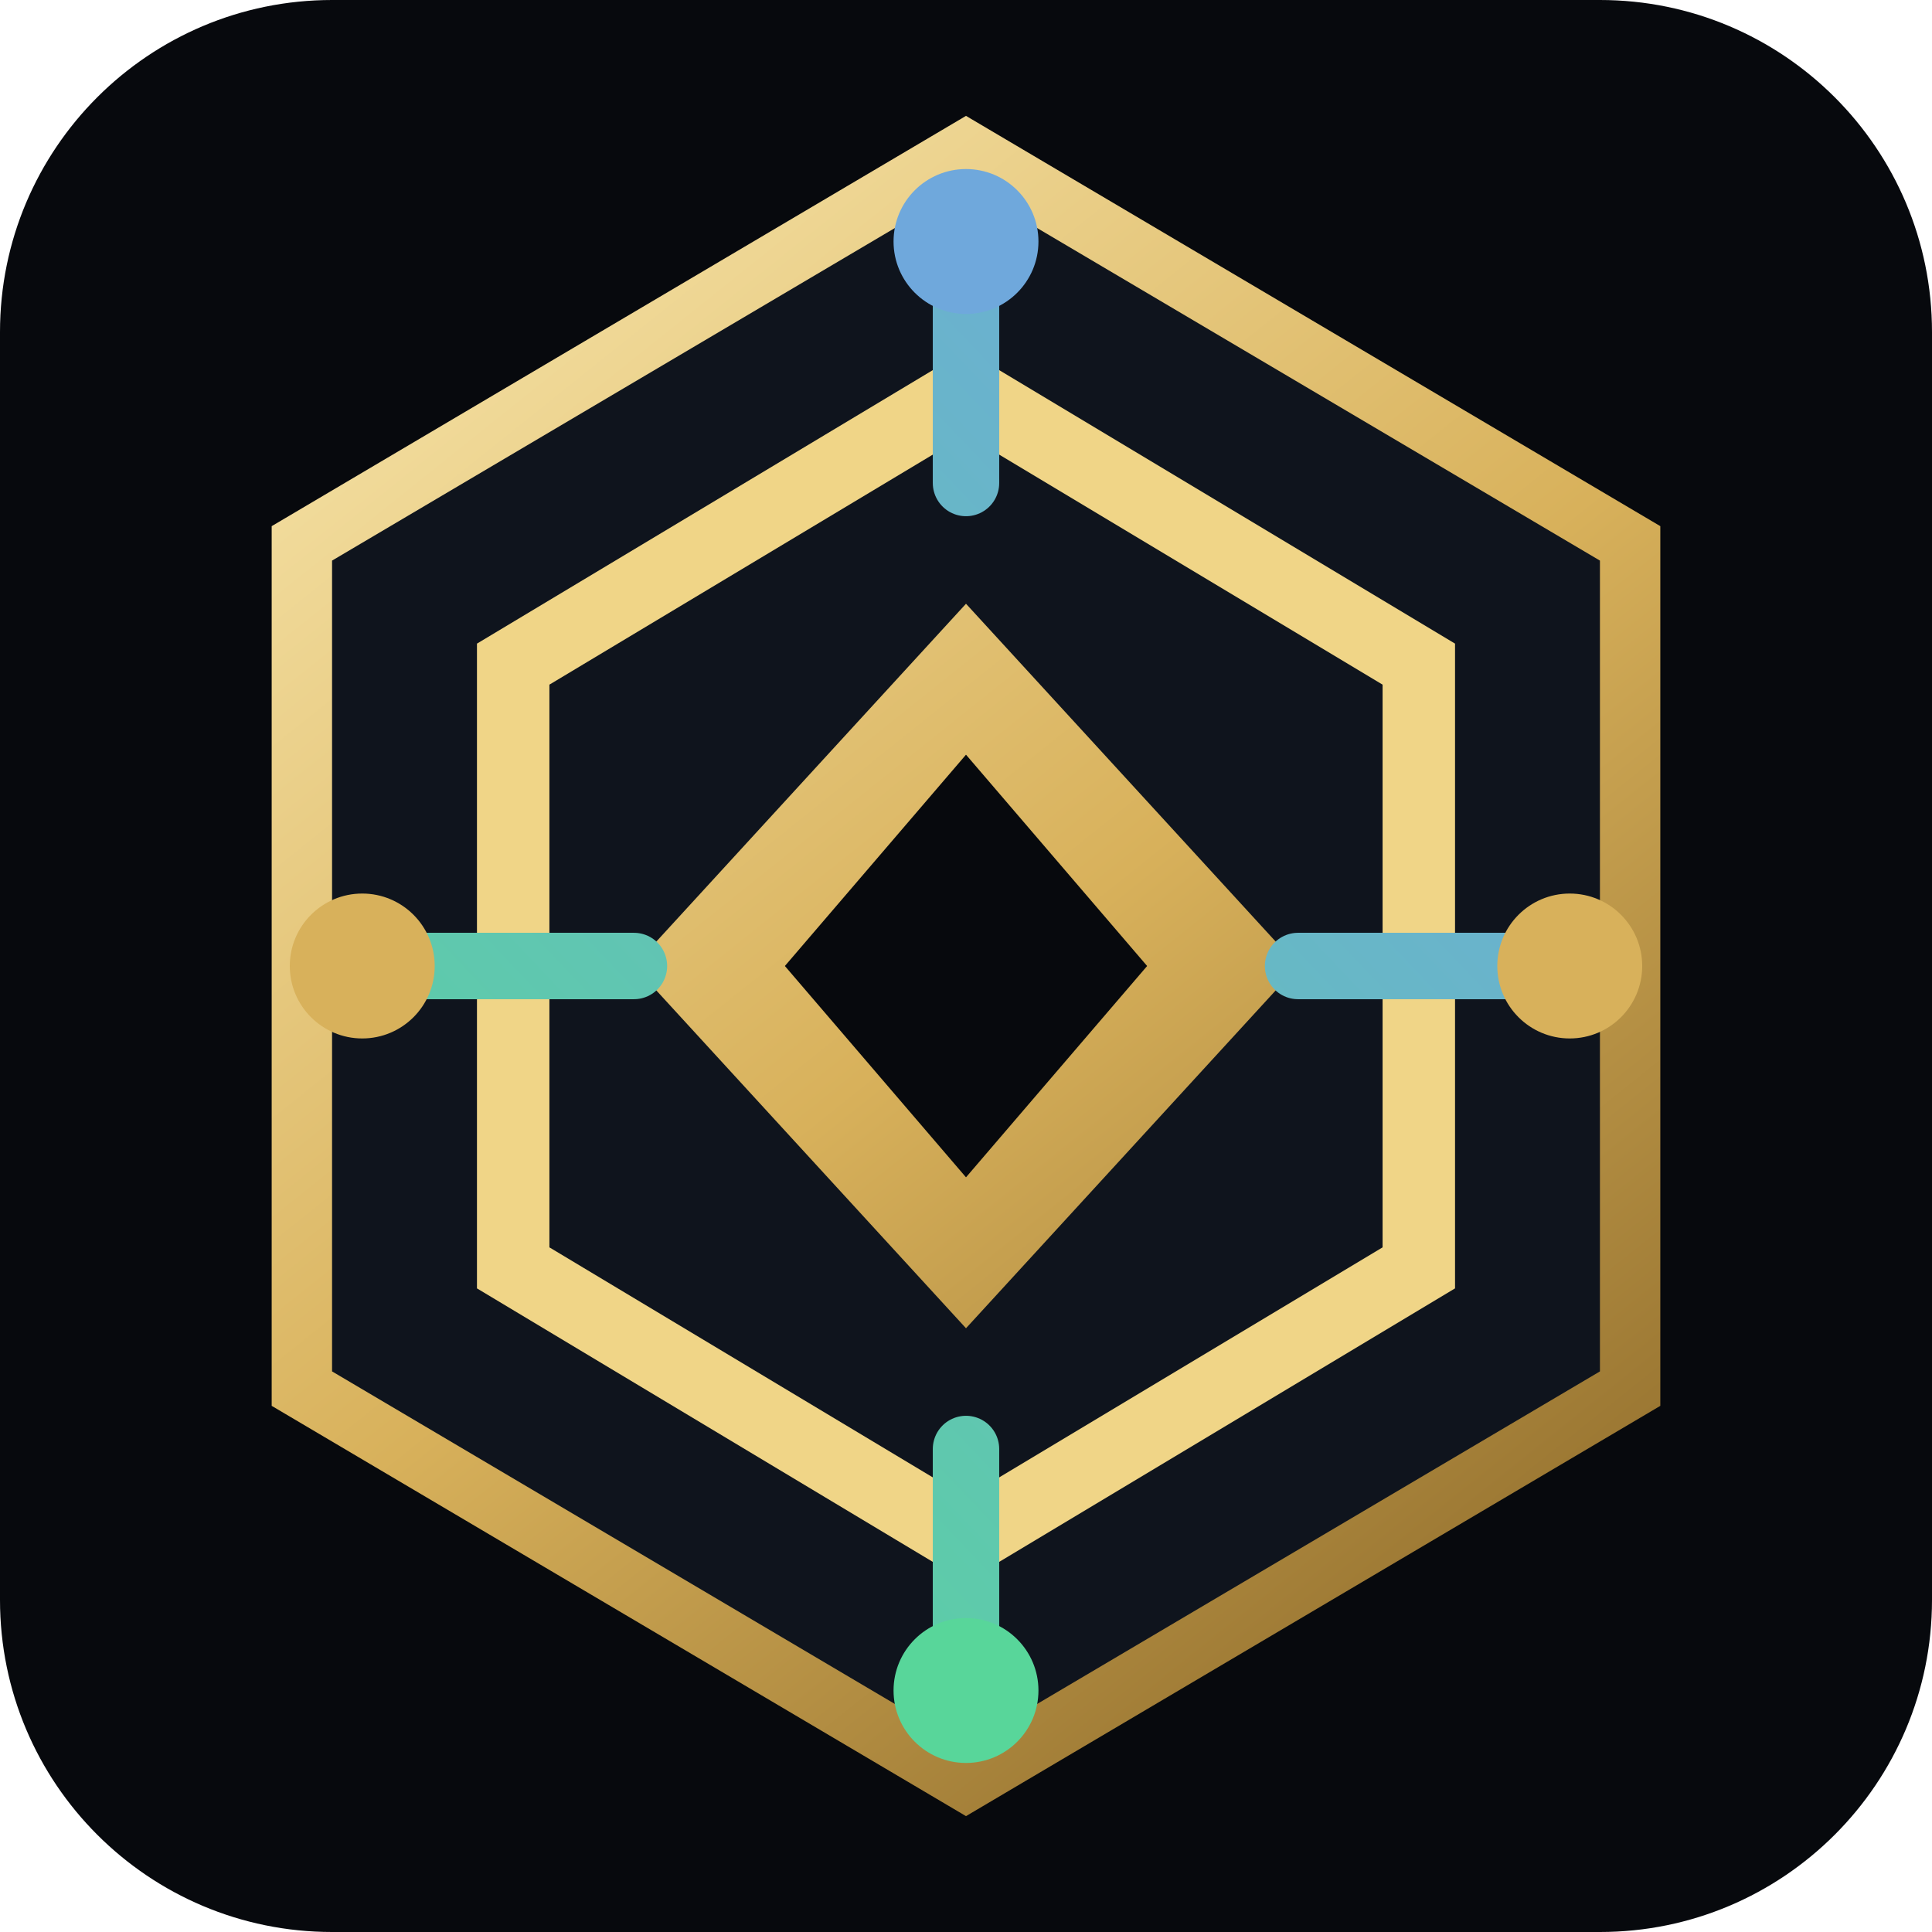
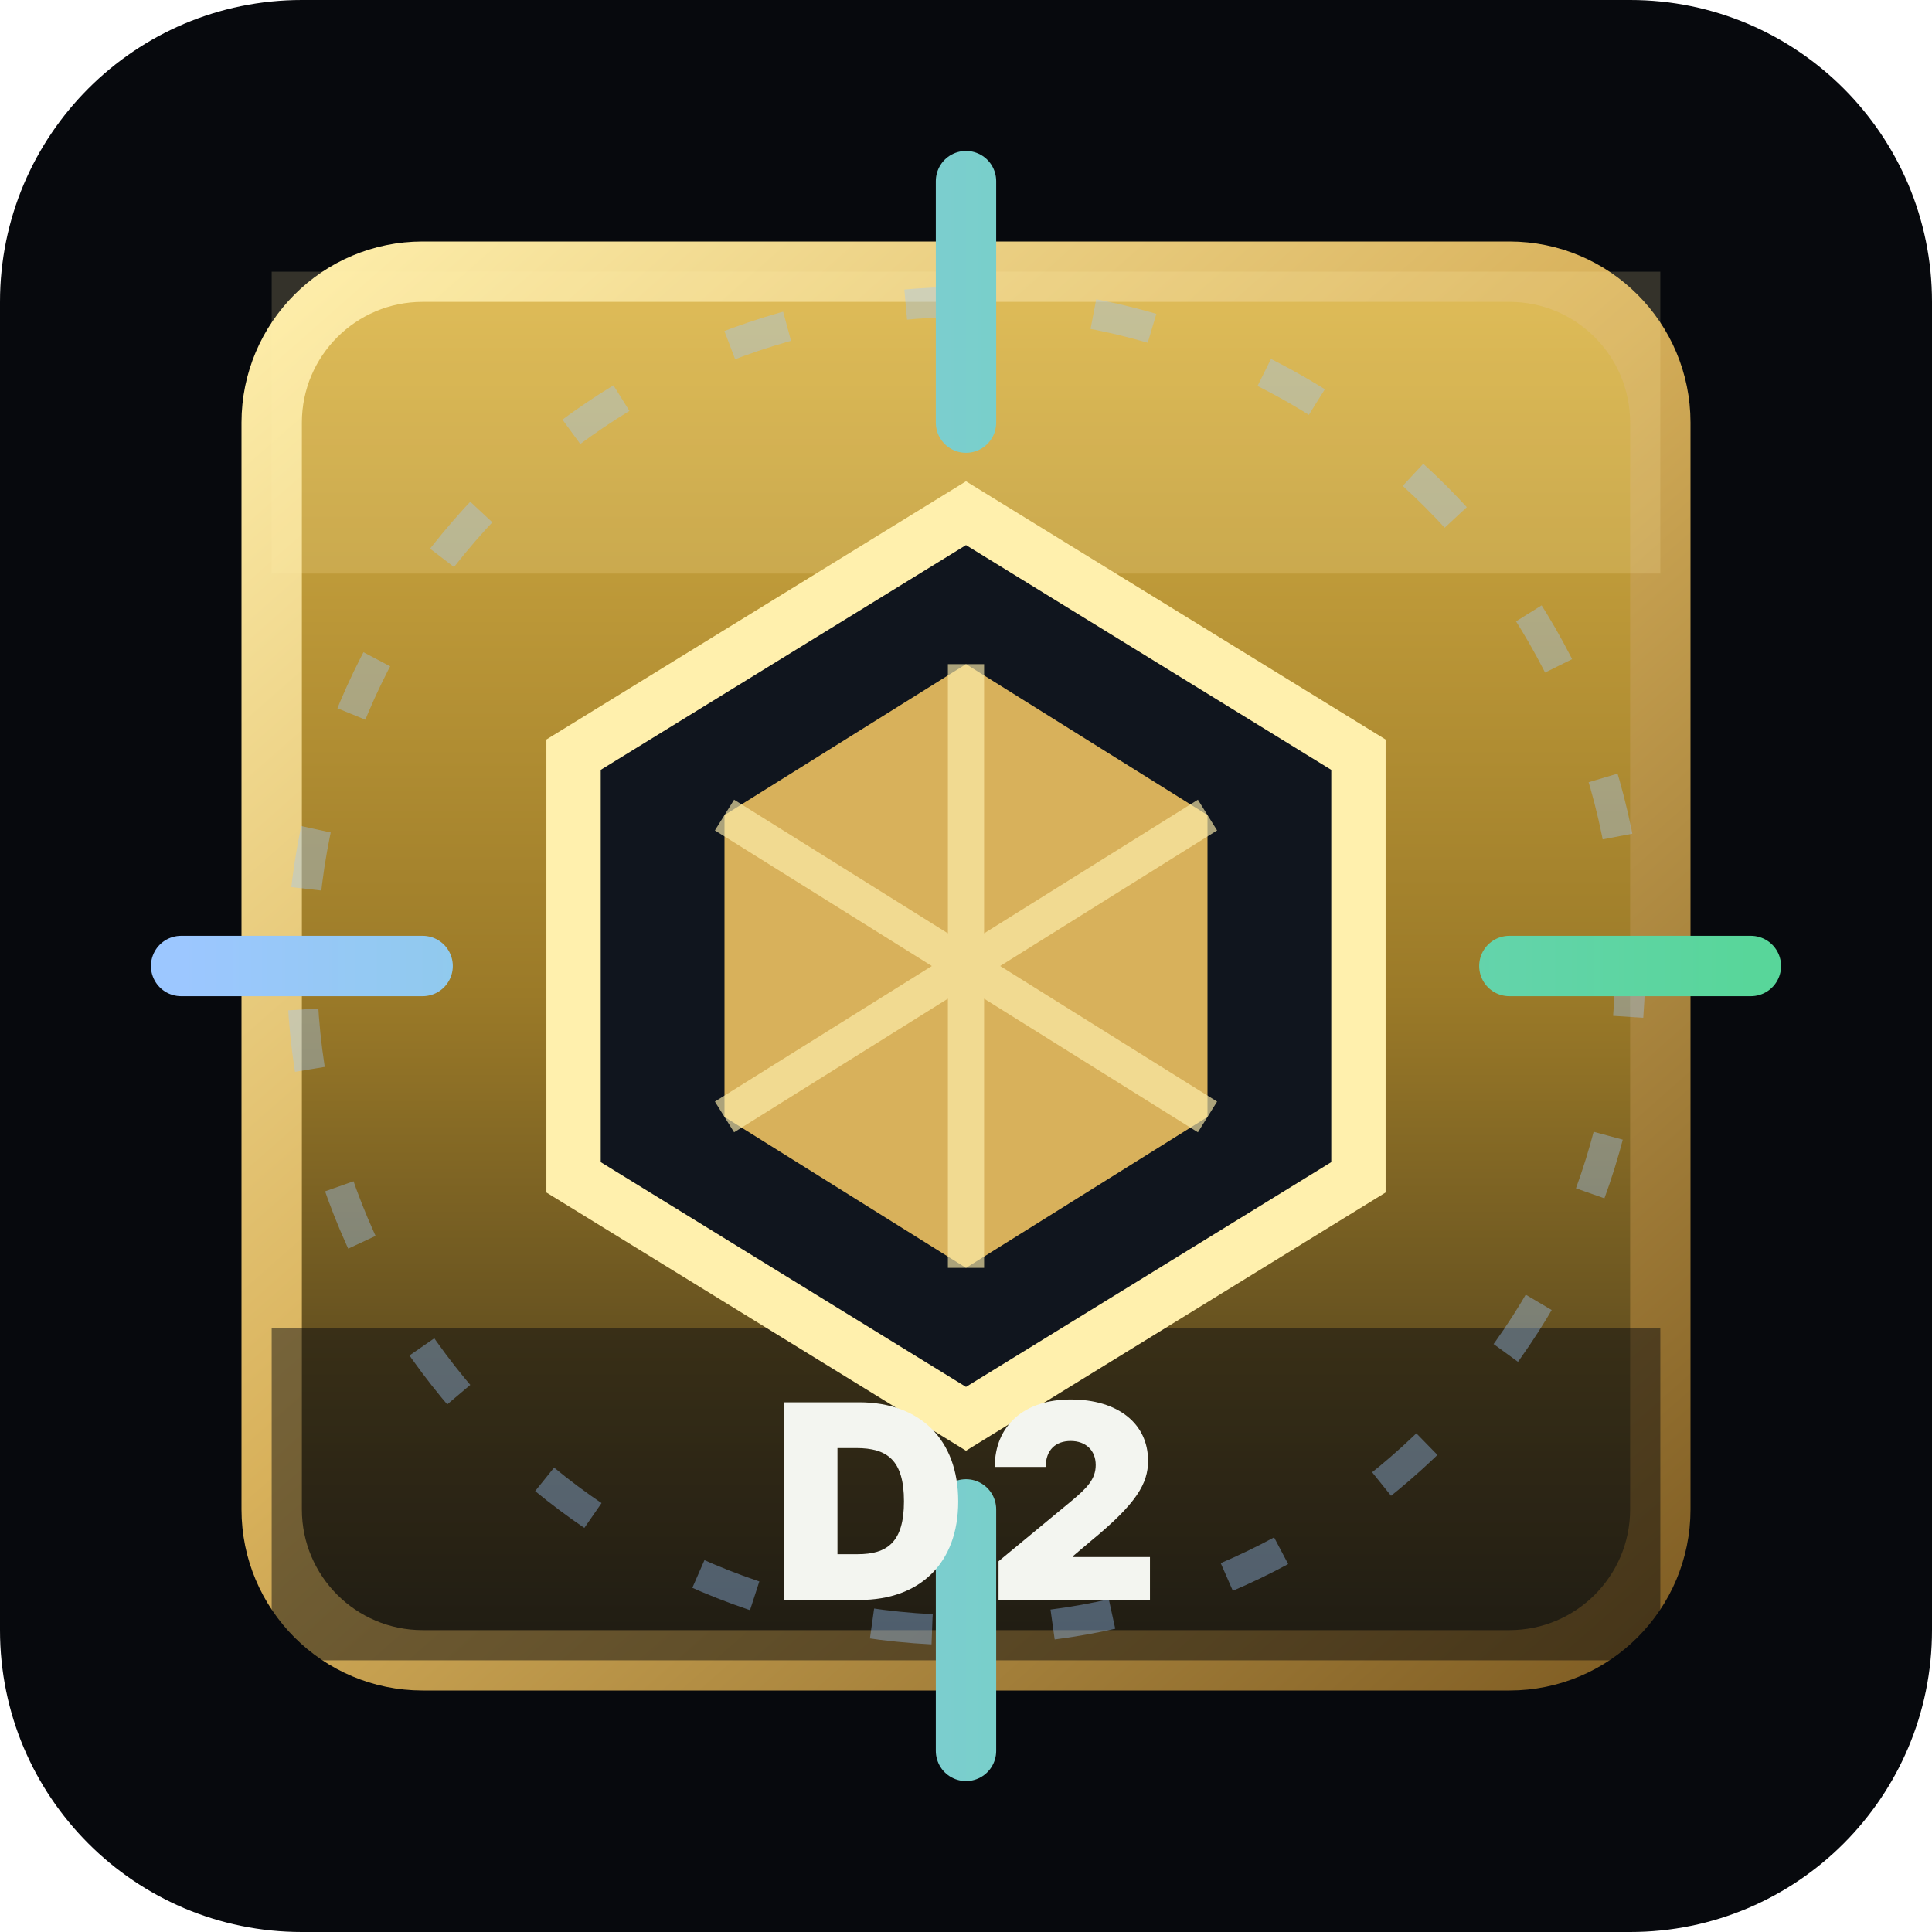
- <svg xmlns="http://www.w3.org/2000/svg" viewBox="0 0 64 64">
+ <svg xmlns="http://www.w3.org/2000/svg" viewBox="0 0 64 64" role="img" aria-label="D2 Exotic Collections">
  <defs>
-     <linearGradient id="gold" x1="12" x2="52" y1="8" y2="58" gradientUnits="userSpaceOnUse">
-       <stop stop-color="#f6e3a7" />
-       <stop offset=".5" stop-color="#d8b15b" />
-       <stop offset="1" stop-color="#8b6828" />
+     <linearGradient id="tileGold" x1="0" x2="0" y1="0" y2="1">
+       <stop stop-color="#d9b246" />
+       <stop offset=".52" stop-color="#9b7a28" />
+       <stop offset="1" stop-color="#332b18" />
    </linearGradient>
-     <linearGradient id="blue" x1="12" x2="52" y1="52" y2="14" gradientUnits="userSpaceOnUse">
-       <stop stop-color="#58d69a" />
-       <stop offset="1" stop-color="#6fa8dc" />
+     <linearGradient id="edgeGold" x1="10" x2="54" y1="7" y2="57" gradientUnits="userSpaceOnUse">
+       <stop stop-color="#fff0ad" />
+       <stop offset=".46" stop-color="#d8b15b" />
+       <stop offset="1" stop-color="#7d5b22" />
+     </linearGradient>
+     <linearGradient id="blue" x1="6" x2="58" y1="32" y2="32" gradientUnits="userSpaceOnUse">
+       <stop stop-color="#9cc7ff" />
+       <stop offset="1" stop-color="#58d69a" />
    </linearGradient>
  </defs>
-   <rect width="64" height="64" rx="11" fill="#07090d" />
-   <path d="M32 5 54 18v28L32 59 10 46V18L32 5Z" fill="#0f141d" stroke="url(#gold)" stroke-width="2" />
-   <path d="M32 13 47 22v20L32 51 17 42V22l15-9Z" fill="none" stroke="#f0d587" stroke-width="2.4" />
-   <path d="M32 20 43 32 32 44 21 32 32 20Z" fill="url(#gold)" />
-   <path d="M32 25 38 32 32 39 26 32 32 25Z" fill="#07090d" />
-   <path d="M32 16v-8M32 56v-8M12 32h9M43 32h9" stroke="url(#blue)" stroke-width="2.2" stroke-linecap="round" />
-   <circle cx="32" cy="8" r="2.4" fill="#6fa8dc" />
-   <circle cx="32" cy="56" r="2.4" fill="#58d69a" />
-   <circle cx="12" cy="32" r="2.4" fill="#d8b15b" />
-   <circle cx="52" cy="32" r="2.4" fill="#d8b15b" />
+   <rect width="64" height="64" rx="10" fill="#07090d" />
+   <rect x="9" y="9" width="46" height="46" rx="5" fill="url(#tileGold)" stroke="url(#edgeGold)" stroke-width="2" />
+   <path d="M9 9h46v10H9z" fill="#fff0ad" opacity=".18" />
+   <path d="M9 44h46v11H9z" fill="#07090d" opacity=".48" />
+   <path d="M32 10a22 22 0 1 0 0 44 22 22 0 1 0 0-44Z" fill="none" stroke="#9cc7ff" stroke-width="1" stroke-dasharray="2 4" opacity=".38" />
+   <path d="M32 6v8M32 50v8M6 32h8M50 32h8" stroke="url(#blue)" stroke-width="2" stroke-linecap="round" />
+   <path d="M32 17 45 25v14L32 47 19 39V25Z" fill="#10151e" stroke="#fff0ad" stroke-width="1.8" />
+   <path d="M32 22 40 27v10l-8 5-8-5V27Z" fill="#d8b15b" />
+   <path d="M32 22v20M24 27l16 10M40 27 24 37" stroke="#fff0ad" stroke-width="1.2" opacity=".65" />
+   <text x="32" y="53" text-anchor="middle" fill="#f3f5f0" font-family="Inter,Segoe UI,Arial,sans-serif" font-size="9" font-weight="900" letter-spacing=".6">D2</text>
</svg>
